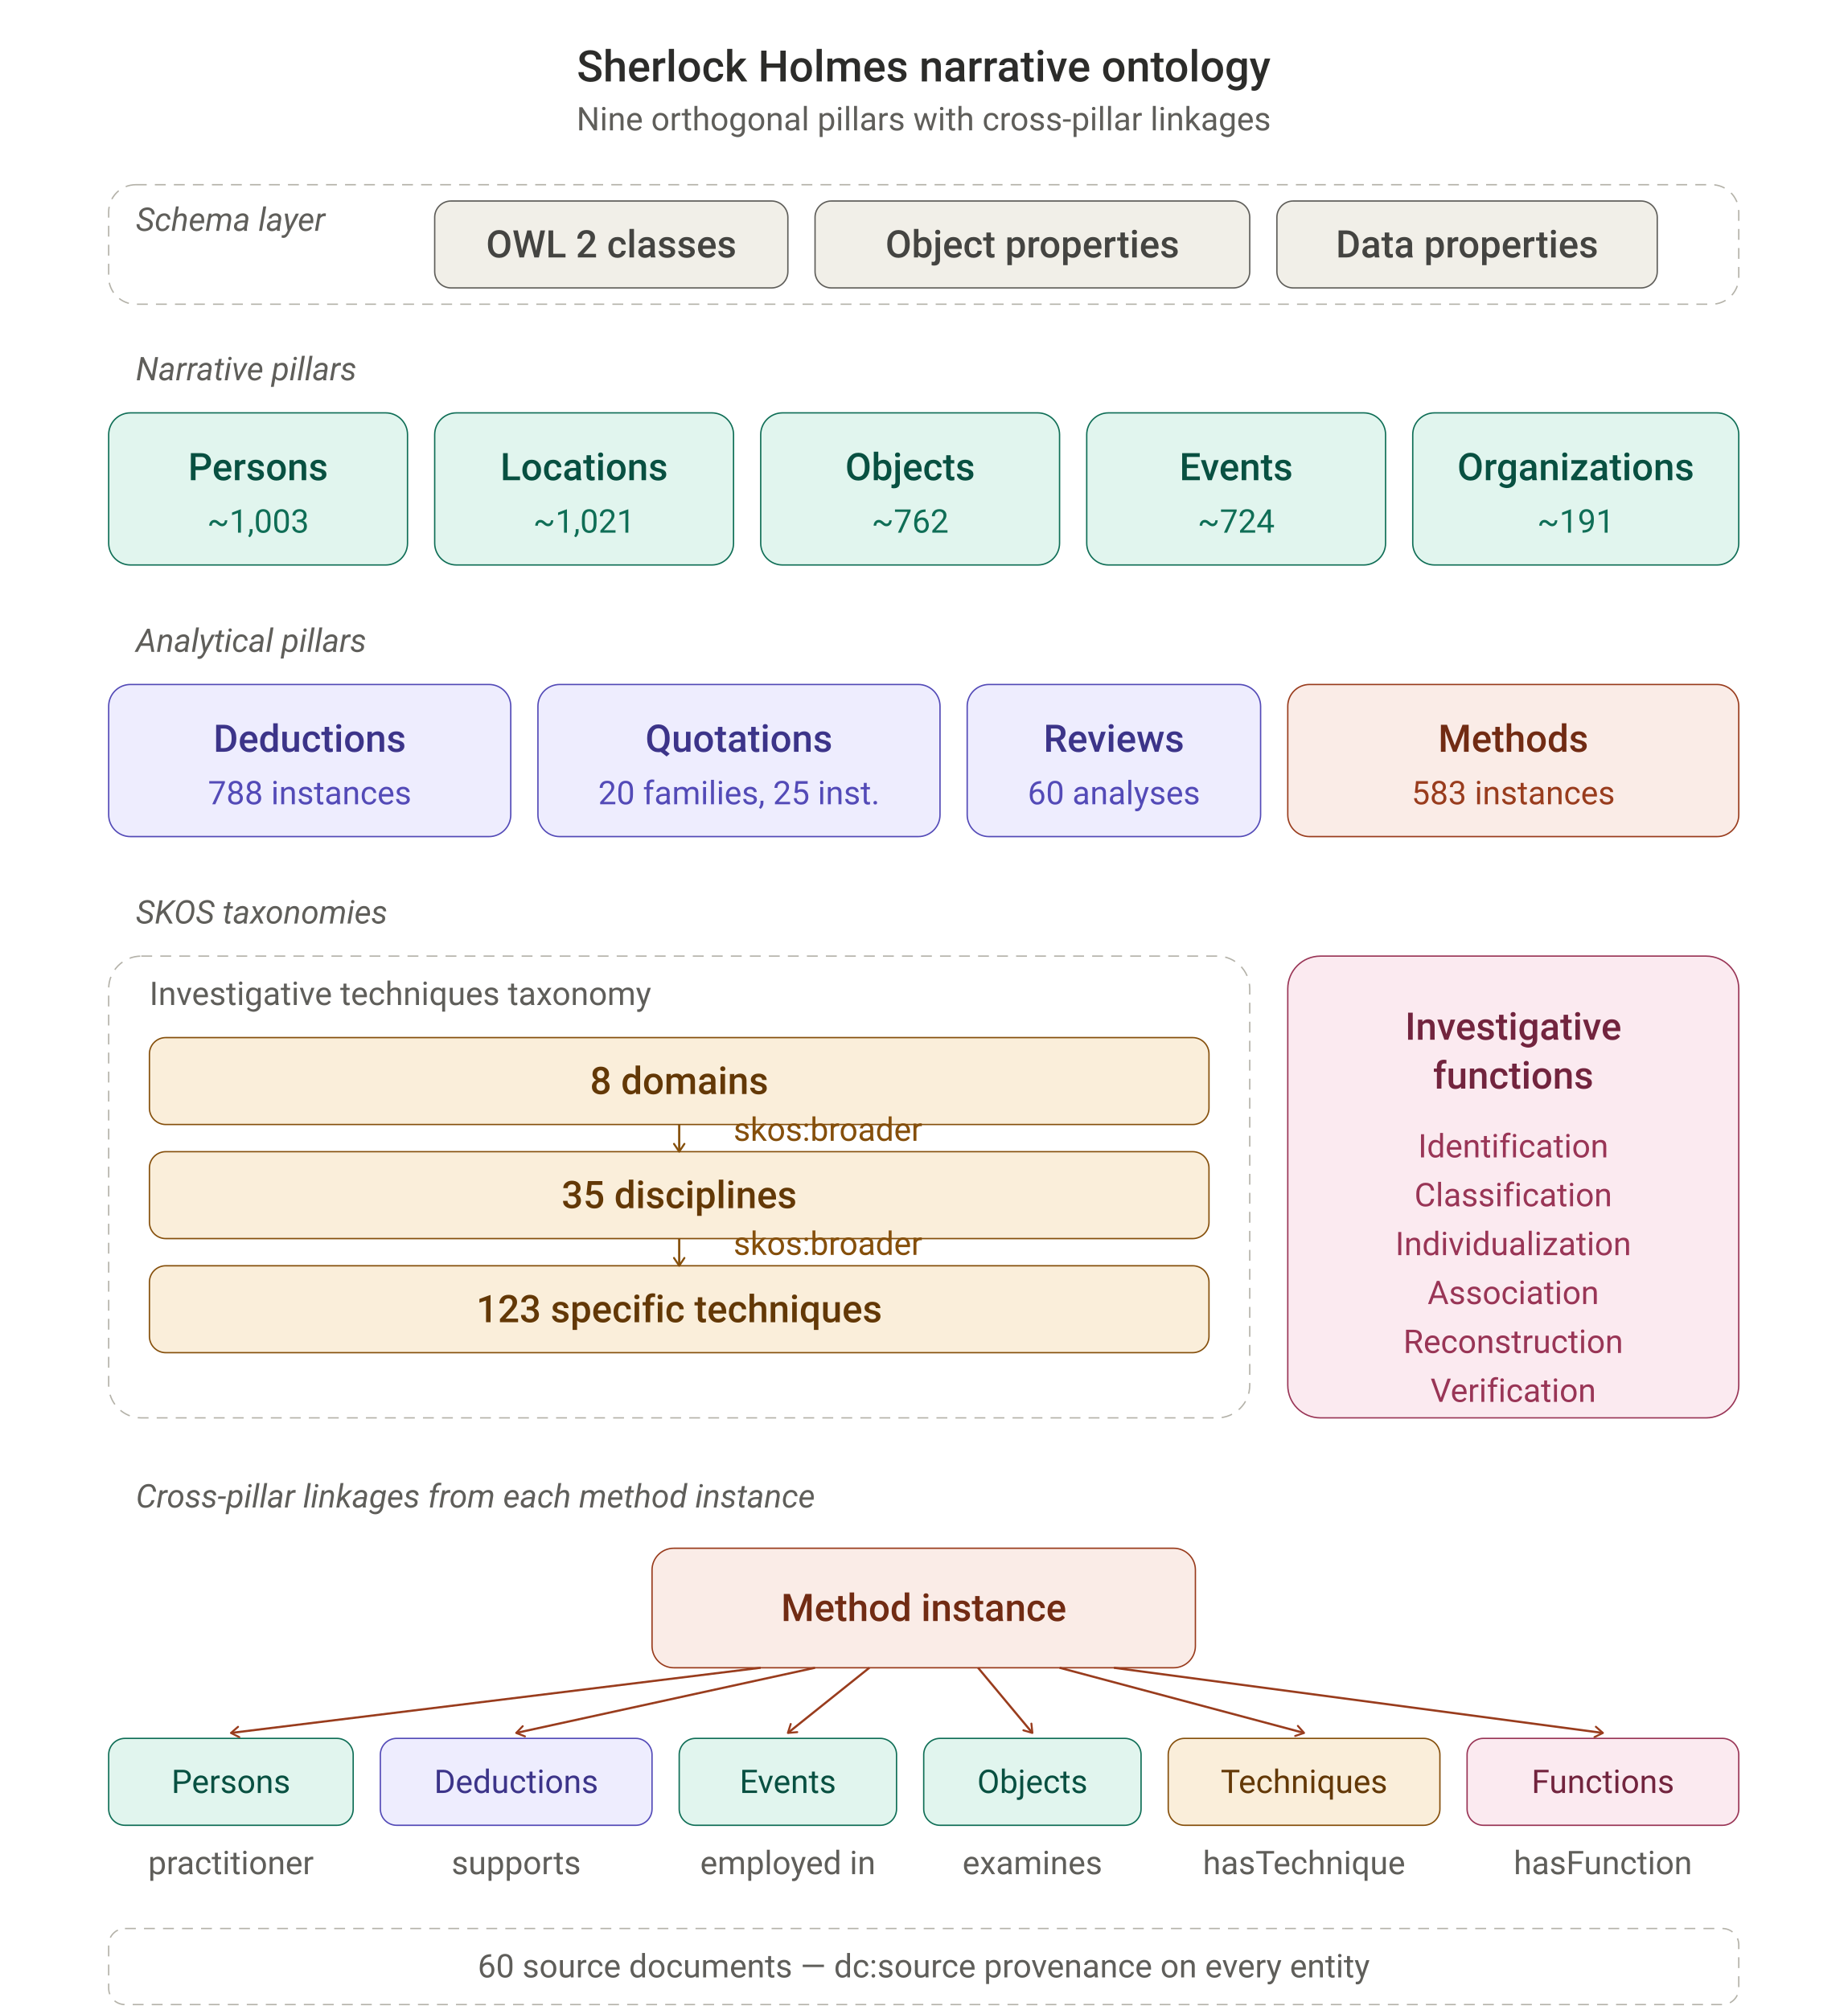
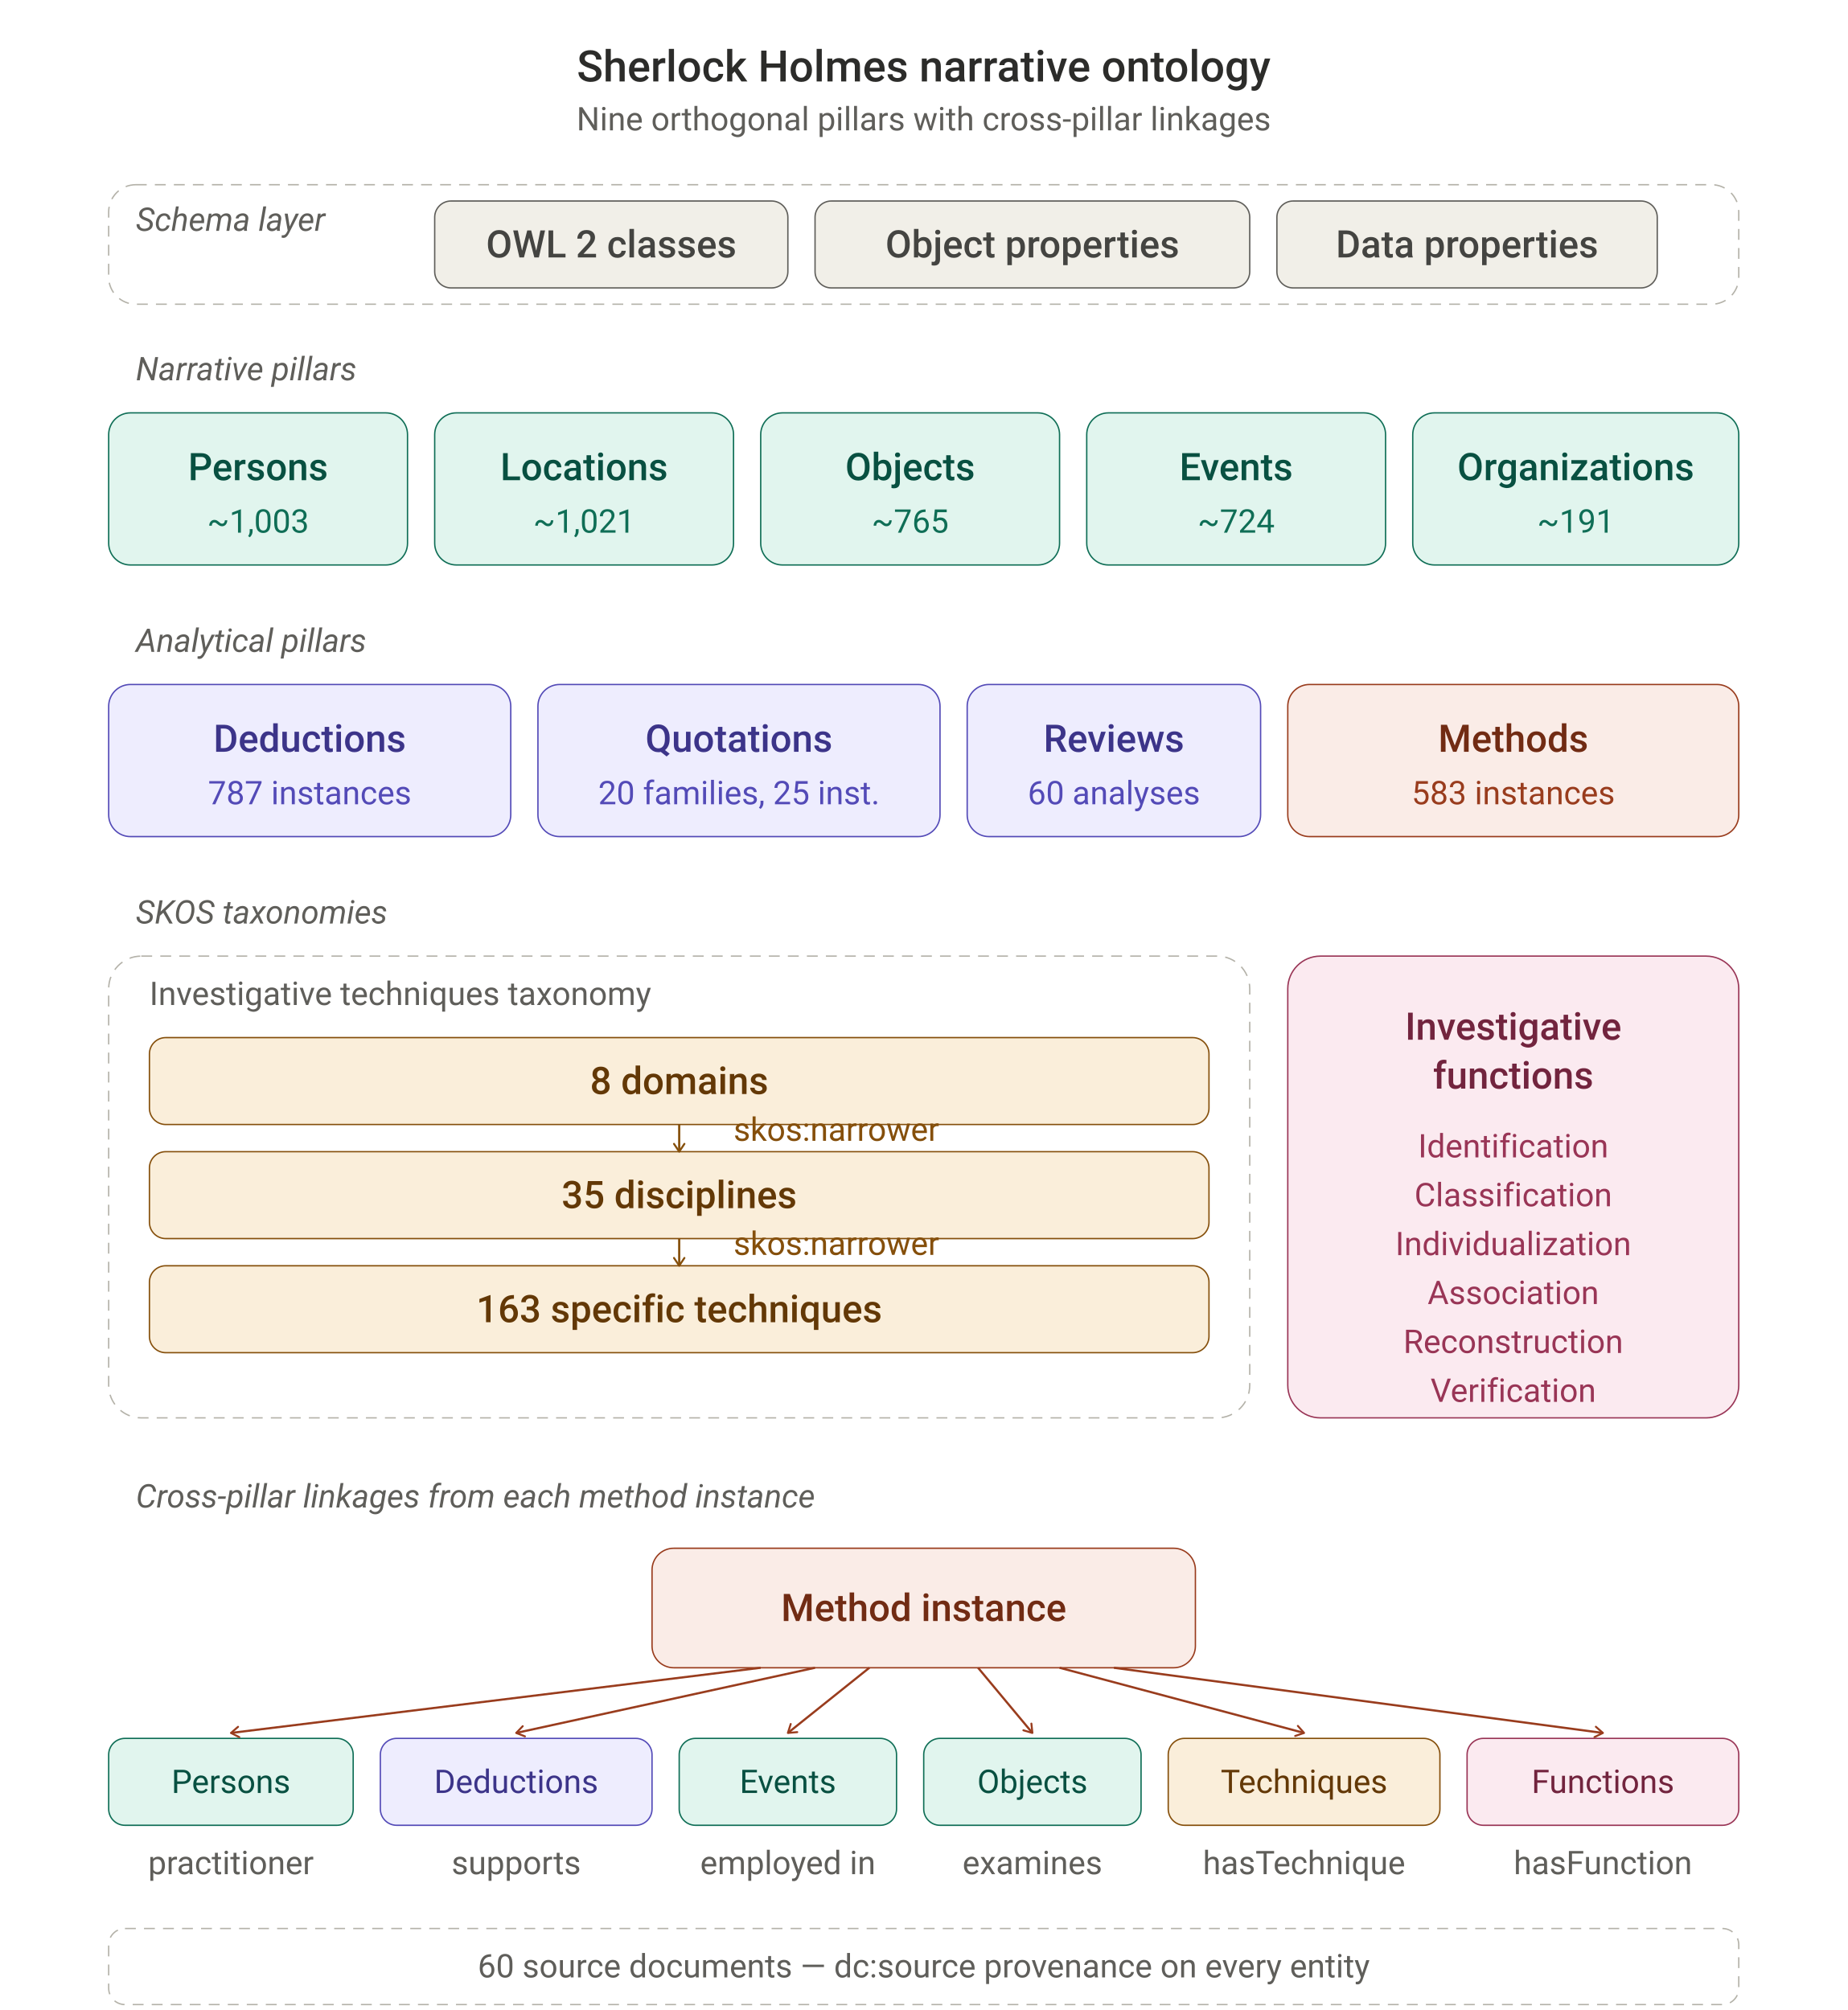
<svg xmlns="http://www.w3.org/2000/svg" width="100%" viewBox="0 0 680 740">
  <style>
  text { font-family: -apple-system, BlinkMacSystemFont, "Segoe UI", Roboto, Helvetica, Arial, sans-serif; }
  .th { font-size: 14px; font-weight: 500; }
  .ts { font-size: 12px; font-weight: 400; }
  .title { font-size: 16px; font-weight: 500; }

  /* Light mode (default) */
  .fill-teal { fill: #E1F5EE; stroke: #0F6E56; }
  .text-teal { fill: #085041; }
  .text-teal-sub { fill: #0F6E56; }
  .fill-purple { fill: #EEEDFE; stroke: #534AB7; }
  .text-purple { fill: #3C3489; }
  .text-purple-sub { fill: #534AB7; }
  .fill-coral { fill: #FAECE7; stroke: #993C1D; }
  .text-coral { fill: #712B13; }
  .text-coral-sub { fill: #993C1D; }
  .fill-amber { fill: #FAEEDA; stroke: #854F0B; }
  .text-amber { fill: #633806; }
  .text-amber-sub { fill: #854F0B; }
  .fill-pink { fill: #FBEAF0; stroke: #993556; }
  .text-pink { fill: #72243E; }
  .text-pink-sub { fill: #993556; }
  .fill-gray { fill: #F1EFE8; stroke: #5F5E5A; }
  .text-gray { fill: #444441; }
  .text-gray-sub { fill: #5F5E5A; }
  .text-primary { fill: #2C2C2A; }
  .text-secondary { fill: #5F5E5A; }
  .stroke-border { stroke: #B4B2A9; }
  .stroke-coral { stroke: #993C1D; }
  .stroke-amber { stroke: #854F0B; }
  .leader { stroke: #B4B2A9; stroke-width: 0.5; stroke-dasharray: 4 3; }

  @media (prefers-color-scheme: dark) {
    .fill-teal { fill: #085041; stroke: #5DCAA5; }
    .text-teal { fill: #9FE1CB; }
    .text-teal-sub { fill: #5DCAA5; }
    .fill-purple { fill: #3C3489; stroke: #AFA9EC; }
    .text-purple { fill: #CECBF6; }
    .text-purple-sub { fill: #AFA9EC; }
    .fill-coral { fill: #712B13; stroke: #F0997B; }
    .text-coral { fill: #F5C4B3; }
    .text-coral-sub { fill: #F0997B; }
    .fill-amber { fill: #633806; stroke: #FAC775; }
    .text-amber { fill: #FAEEDA; }
    .text-amber-sub { fill: #FAC775; }
    .fill-pink { fill: #72243E; stroke: #ED93B1; }
    .text-pink { fill: #F4C0D1; }
    .text-pink-sub { fill: #ED93B1; }
    .fill-gray { fill: #444441; stroke: #B4B2A9; }
    .text-gray { fill: #D3D1C7; }
    .text-gray-sub { fill: #B4B2A9; }
    .text-primary { fill: #D3D1C7; }
    .text-secondary { fill: #B4B2A9; }
    .stroke-border { stroke: #5F5E5A; }
    .stroke-coral { stroke: #F0997B; }
    .stroke-amber { stroke: #FAC775; }
    .leader { stroke: #5F5E5A; }
  }
</style>
  <defs>
    <marker id="arrow" viewBox="0 0 10 10" refX="8" refY="5" markerWidth="6" markerHeight="6" orient="auto-start-reverse">
      <path d="M2 1L8 5L2 9" fill="none" stroke="context-stroke" stroke-width="1.5" stroke-linecap="round" stroke-linejoin="round" />
    </marker>
  </defs>
  <text class="title text-primary" x="340" y="30" text-anchor="middle">Sherlock Holmes narrative ontology</text>
  <text class="ts text-secondary" x="340" y="48" text-anchor="middle">Nine orthogonal pillars with cross-pillar linkages</text>
  <rect x="40" y="68" width="600" height="44" rx="10" fill="none" class="stroke-border" stroke-width="0.5" stroke-dasharray="4 3" />
  <text class="ts text-secondary" x="50" y="85" font-style="italic">Schema layer</text>
  <rect class="fill-gray" x="160" y="74" width="130" height="32" rx="6" stroke-width="0.5" />
  <text class="th text-gray" x="225" y="90" text-anchor="middle" dominant-baseline="central">OWL 2 classes</text>
  <rect class="fill-gray" x="300" y="74" width="160" height="32" rx="6" stroke-width="0.5" />
  <text class="th text-gray" x="380" y="90" text-anchor="middle" dominant-baseline="central">Object properties</text>
  <rect class="fill-gray" x="470" y="74" width="140" height="32" rx="6" stroke-width="0.5" />
  <text class="th text-gray" x="540" y="90" text-anchor="middle" dominant-baseline="central">Data properties</text>
  <text class="ts text-secondary" x="50" y="140" font-style="italic">Narrative pillars</text>
  <rect class="fill-teal" x="40" y="152" width="110" height="56" rx="8" stroke-width="0.5" />
  <text class="th text-teal" x="95" y="172" text-anchor="middle" dominant-baseline="central">Persons</text>
  <text class="ts text-teal-sub" x="95" y="192" text-anchor="middle" dominant-baseline="central">~1,003</text>
  <rect class="fill-teal" x="160" y="152" width="110" height="56" rx="8" stroke-width="0.5" />
  <text class="th text-teal" x="215" y="172" text-anchor="middle" dominant-baseline="central">Locations</text>
  <text class="ts text-teal-sub" x="215" y="192" text-anchor="middle" dominant-baseline="central">~1,021</text>
  <rect class="fill-teal" x="280" y="152" width="110" height="56" rx="8" stroke-width="0.5" />
  <text class="th text-teal" x="335" y="172" text-anchor="middle" dominant-baseline="central">Objects</text>
-   <text class="ts text-teal-sub" x="335" y="192" text-anchor="middle" dominant-baseline="central">~762</text>
+   <text class="ts text-teal-sub" x="335" y="192" text-anchor="middle" dominant-baseline="central">~765</text>
  <rect class="fill-teal" x="400" y="152" width="110" height="56" rx="8" stroke-width="0.5" />
  <text class="th text-teal" x="455" y="172" text-anchor="middle" dominant-baseline="central">Events</text>
  <text class="ts text-teal-sub" x="455" y="192" text-anchor="middle" dominant-baseline="central">~724</text>
  <rect class="fill-teal" x="520" y="152" width="120" height="56" rx="8" stroke-width="0.5" />
  <text class="th text-teal" x="580" y="172" text-anchor="middle" dominant-baseline="central">Organizations</text>
  <text class="ts text-teal-sub" x="580" y="192" text-anchor="middle" dominant-baseline="central">~191</text>
  <text class="ts text-secondary" x="50" y="240" font-style="italic">Analytical pillars</text>
  <rect class="fill-purple" x="40" y="252" width="148" height="56" rx="8" stroke-width="0.5" />
  <text class="th text-purple" x="114" y="272" text-anchor="middle" dominant-baseline="central">Deductions</text>
-   <text class="ts text-purple-sub" x="114" y="292" text-anchor="middle" dominant-baseline="central">788 instances</text>
+   <text class="ts text-purple-sub" x="114" y="292" text-anchor="middle" dominant-baseline="central">787 instances</text>
  <rect class="fill-purple" x="198" y="252" width="148" height="56" rx="8" stroke-width="0.5" />
  <text class="th text-purple" x="272" y="272" text-anchor="middle" dominant-baseline="central">Quotations</text>
  <text class="ts text-purple-sub" x="272" y="292" text-anchor="middle" dominant-baseline="central">20 families, 25 inst.</text>
  <rect class="fill-purple" x="356" y="252" width="108" height="56" rx="8" stroke-width="0.5" />
  <text class="th text-purple" x="410" y="272" text-anchor="middle" dominant-baseline="central">Reviews</text>
  <text class="ts text-purple-sub" x="410" y="292" text-anchor="middle" dominant-baseline="central">60 analyses</text>
  <rect class="fill-coral" x="474" y="252" width="166" height="56" rx="8" stroke-width="0.5" />
  <text class="th text-coral" x="557" y="272" text-anchor="middle" dominant-baseline="central">Methods</text>
  <text class="ts text-coral-sub" x="557" y="292" text-anchor="middle" dominant-baseline="central">583 instances</text>
  <text class="ts text-secondary" x="50" y="340" font-style="italic">SKOS taxonomies</text>
  <rect x="40" y="352" width="420" height="170" rx="12" fill="none" class="stroke-border" stroke-width="0.5" stroke-dasharray="4 3" />
  <text class="ts text-secondary" x="55" y="370">Investigative techniques taxonomy</text>
  <rect class="fill-amber" x="55" y="382" width="390" height="32" rx="6" stroke-width="0.5" />
  <text class="th text-amber" x="250" y="398" text-anchor="middle" dominant-baseline="central">8 domains</text>
  <rect class="fill-amber" x="55" y="424" width="390" height="32" rx="6" stroke-width="0.5" />
  <text class="th text-amber" x="250" y="440" text-anchor="middle" dominant-baseline="central">35 disciplines</text>
  <rect class="fill-amber" x="55" y="466" width="390" height="32" rx="6" stroke-width="0.5" />
-   <text class="th text-amber" x="250" y="482" text-anchor="middle" dominant-baseline="central">123 specific techniques</text>
+   <text class="th text-amber" x="250" y="482" text-anchor="middle" dominant-baseline="central">163 specific techniques</text>
  <line x1="250" y1="414" x2="250" y2="424" class="stroke-amber" stroke-width="0.8" marker-end="url(#arrow)" />
  <line x1="250" y1="456" x2="250" y2="466" class="stroke-amber" stroke-width="0.8" marker-end="url(#arrow)" />
-   <text class="ts text-amber-sub" x="270" y="420">skos:broader</text>
-   <text class="ts text-amber-sub" x="270" y="462">skos:broader</text>
+   <text class="ts text-amber-sub" x="270" y="420">skos:narrower</text>
+   <text class="ts text-amber-sub" x="270" y="462">skos:narrower</text>
  <rect class="fill-pink" x="474" y="352" width="166" height="170" rx="12" stroke-width="0.5" />
  <text class="th text-pink" x="557" y="378" text-anchor="middle" dominant-baseline="central">Investigative</text>
  <text class="th text-pink" x="557" y="396" text-anchor="middle" dominant-baseline="central">functions</text>
  <text class="ts text-pink-sub" x="557" y="422" text-anchor="middle" dominant-baseline="central">Identification</text>
  <text class="ts text-pink-sub" x="557" y="440" text-anchor="middle" dominant-baseline="central">Classification</text>
  <text class="ts text-pink-sub" x="557" y="458" text-anchor="middle" dominant-baseline="central">Individualization</text>
  <text class="ts text-pink-sub" x="557" y="476" text-anchor="middle" dominant-baseline="central">Association</text>
  <text class="ts text-pink-sub" x="557" y="494" text-anchor="middle" dominant-baseline="central">Reconstruction</text>
  <text class="ts text-pink-sub" x="557" y="512" text-anchor="middle" dominant-baseline="central">Verification</text>
  <text class="ts text-secondary" x="50" y="555" font-style="italic">Cross-pillar linkages from each method instance</text>
  <rect class="fill-coral" x="240" y="570" width="200" height="44" rx="8" stroke-width="0.5" />
  <text class="th text-coral" x="340" y="592" text-anchor="middle" dominant-baseline="central">Method instance</text>
  <rect class="fill-teal" x="40" y="640" width="90" height="32" rx="6" stroke-width="0.5" />
  <text class="ts text-teal" x="85" y="656" text-anchor="middle" dominant-baseline="central">Persons</text>
  <rect class="fill-purple" x="140" y="640" width="100" height="32" rx="6" stroke-width="0.5" />
  <text class="ts text-purple" x="190" y="656" text-anchor="middle" dominant-baseline="central">Deductions</text>
  <rect class="fill-teal" x="250" y="640" width="80" height="32" rx="6" stroke-width="0.5" />
  <text class="ts text-teal" x="290" y="656" text-anchor="middle" dominant-baseline="central">Events</text>
  <rect class="fill-teal" x="340" y="640" width="80" height="32" rx="6" stroke-width="0.5" />
  <text class="ts text-teal" x="380" y="656" text-anchor="middle" dominant-baseline="central">Objects</text>
  <rect class="fill-amber" x="430" y="640" width="100" height="32" rx="6" stroke-width="0.5" />
  <text class="ts text-amber" x="480" y="656" text-anchor="middle" dominant-baseline="central">Techniques</text>
  <rect class="fill-pink" x="540" y="640" width="100" height="32" rx="6" stroke-width="0.5" />
  <text class="ts text-pink" x="590" y="656" text-anchor="middle" dominant-baseline="central">Functions</text>
  <line x1="280" y1="614" x2="85" y2="638" class="stroke-coral" stroke-width="0.8" marker-end="url(#arrow)" />
  <line x1="300" y1="614" x2="190" y2="638" class="stroke-coral" stroke-width="0.8" marker-end="url(#arrow)" />
  <line x1="320" y1="614" x2="290" y2="638" class="stroke-coral" stroke-width="0.8" marker-end="url(#arrow)" />
  <line x1="360" y1="614" x2="380" y2="638" class="stroke-coral" stroke-width="0.8" marker-end="url(#arrow)" />
  <line x1="390" y1="614" x2="480" y2="638" class="stroke-coral" stroke-width="0.8" marker-end="url(#arrow)" />
  <line x1="410" y1="614" x2="590" y2="638" class="stroke-coral" stroke-width="0.8" marker-end="url(#arrow)" />
  <text class="ts text-secondary" x="85" y="690" text-anchor="middle">practitioner</text>
  <text class="ts text-secondary" x="190" y="690" text-anchor="middle">supports</text>
  <text class="ts text-secondary" x="290" y="690" text-anchor="middle">employed in</text>
  <text class="ts text-secondary" x="380" y="690" text-anchor="middle">examines</text>
  <text class="ts text-secondary" x="480" y="690" text-anchor="middle">hasTechnique</text>
  <text class="ts text-secondary" x="590" y="690" text-anchor="middle">hasFunction</text>
  <rect x="40" y="710" width="600" height="28" rx="6" fill="none" class="stroke-border" stroke-width="0.5" stroke-dasharray="4 3" />
  <text class="ts text-secondary" x="340" y="728" text-anchor="middle">60 source documents — dc:source provenance on every entity</text>
</svg>
